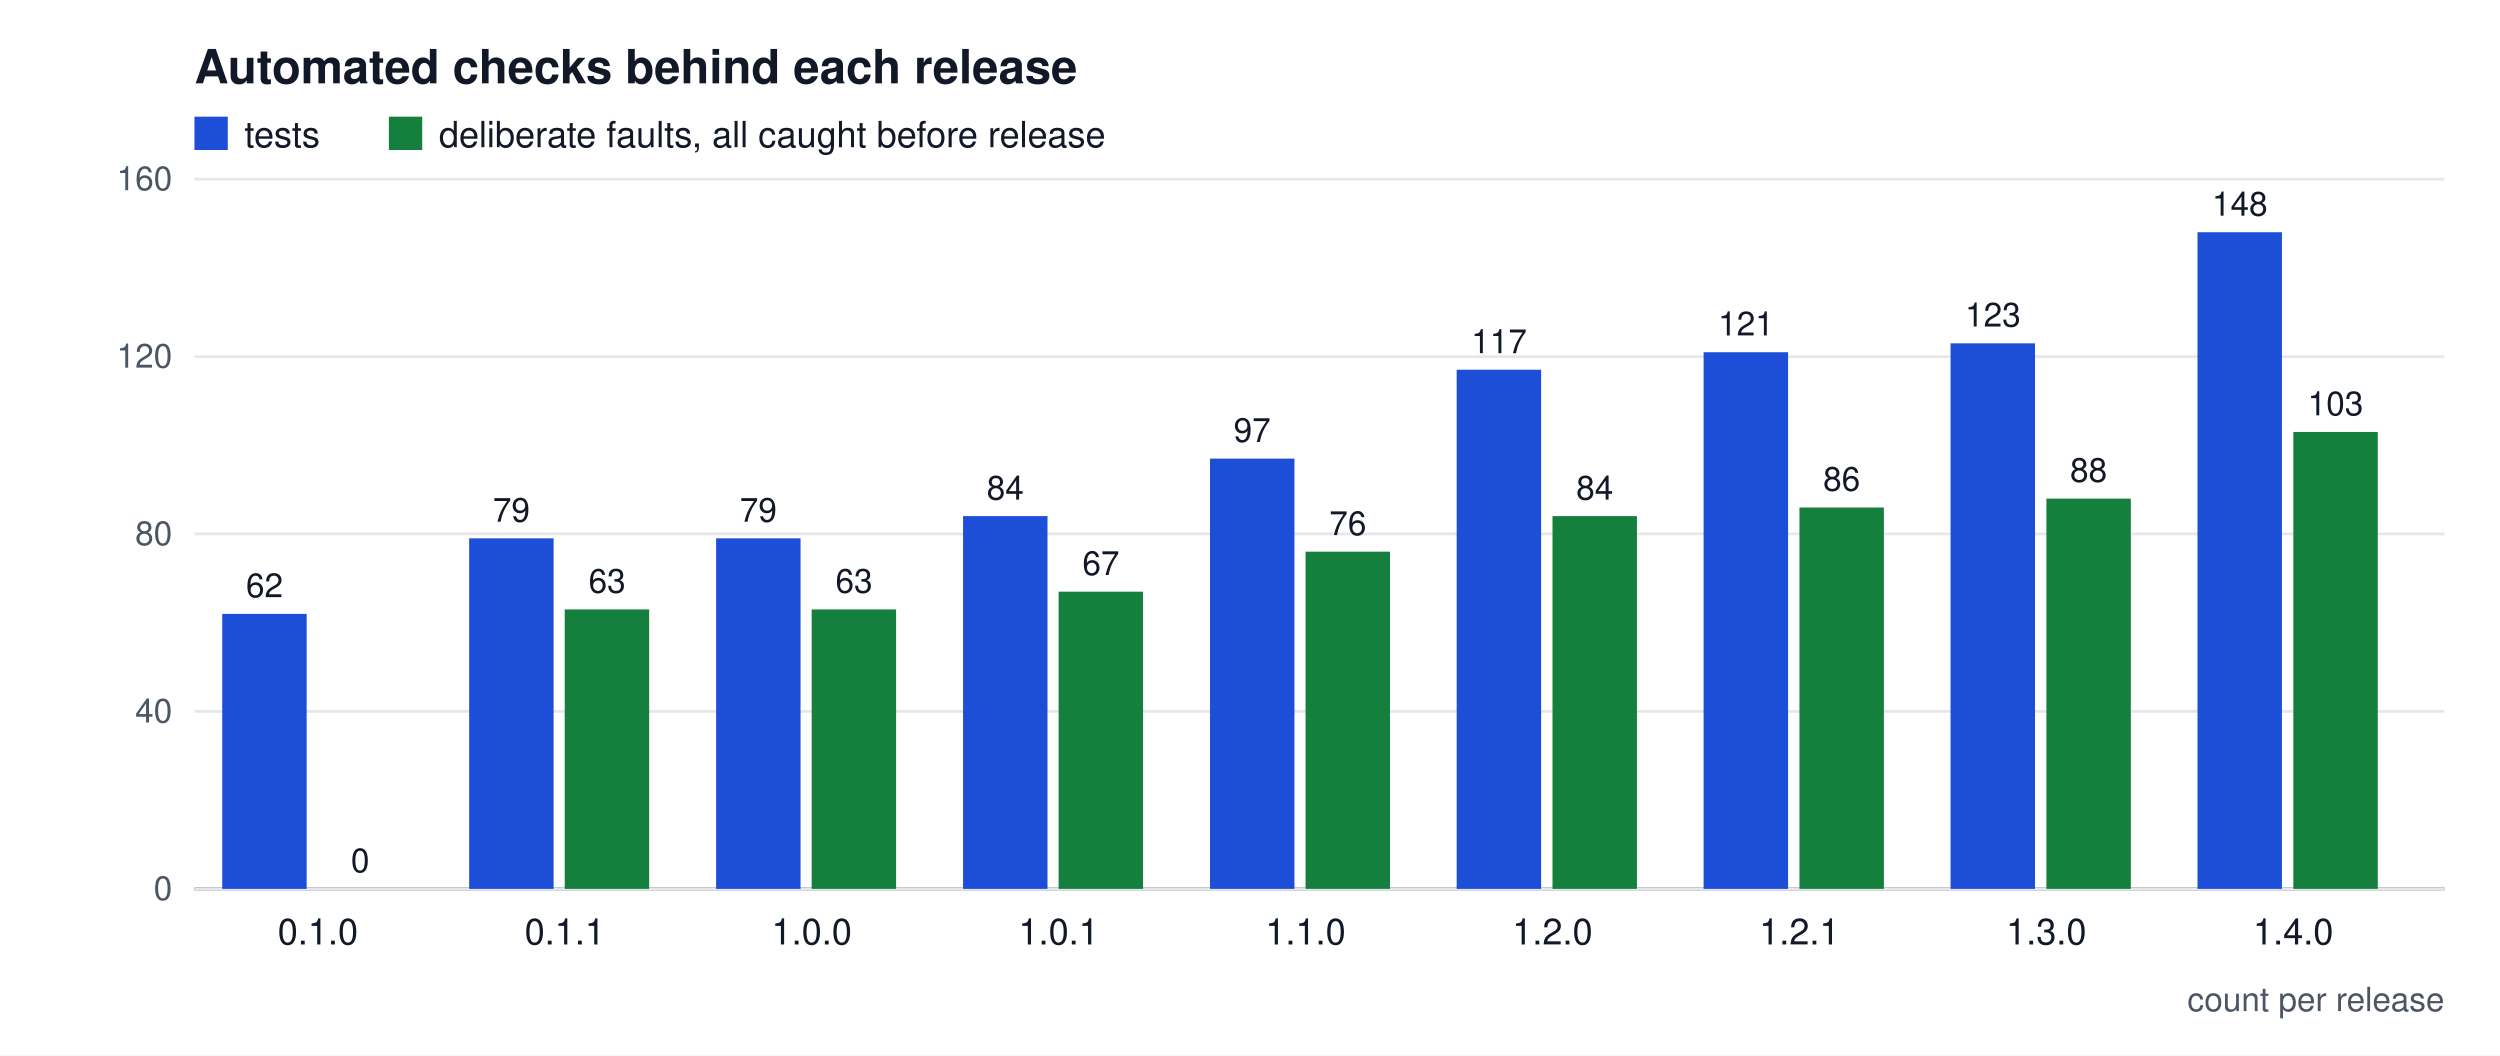
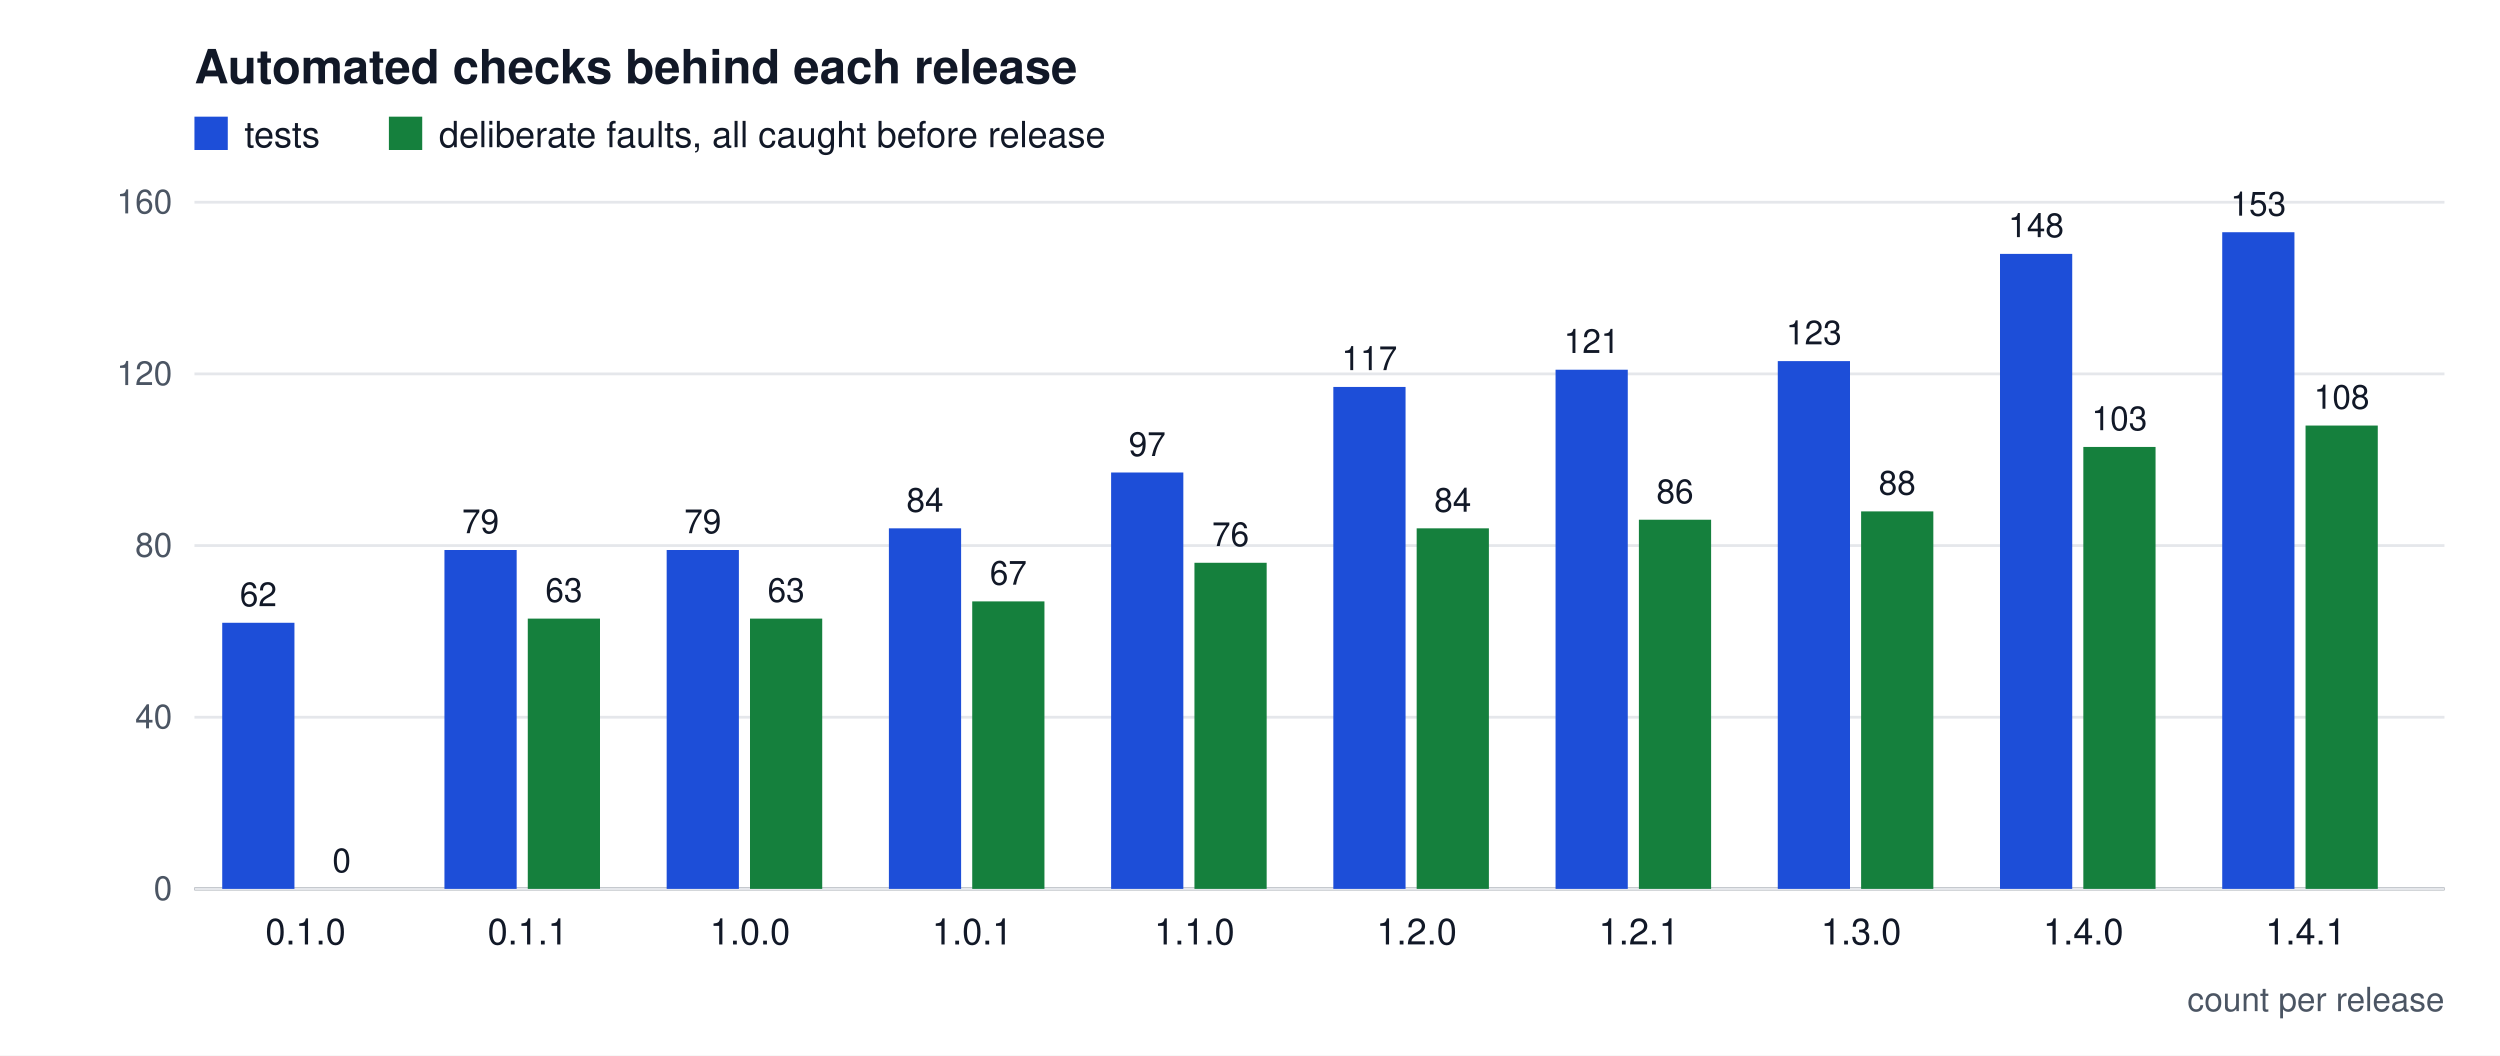
<svg xmlns="http://www.w3.org/2000/svg" viewBox="0 0 900 380" width="900" height="380" role="img" aria-labelledby="title desc" font-family="Helvetica, Arial, sans-serif">
  <rect width="900" height="380" fill="#ffffff" />
  <text x="70" y="30" font-size="17" text-anchor="start" fill="#111827" font-weight="bold">Automated checks behind each release</text>
  <line x1="70" y1="320" x2="880" y2="320" stroke="#4b5563" />
  <line x1="70" y1="320.0" x2="880" y2="320.0" stroke="#e5e7eb" />
  <text x="62" y="324.0" font-size="12" text-anchor="end" fill="#4b5563" font-weight="normal">0</text>
-   <line x1="70" y1="256.1" x2="880" y2="256.1" stroke="#e5e7eb" />
-   <text x="62" y="260.118" font-size="12" text-anchor="end" fill="#4b5563" font-weight="normal">40</text>
-   <line x1="70" y1="192.2" x2="880" y2="192.2" stroke="#e5e7eb" />
-   <text x="62" y="196.236" font-size="12" text-anchor="end" fill="#4b5563" font-weight="normal">80</text>
-   <line x1="70" y1="128.4" x2="880" y2="128.4" stroke="#e5e7eb" />
-   <text x="62" y="132.354" font-size="12" text-anchor="end" fill="#4b5563" font-weight="normal">120</text>
-   <line x1="70" y1="64.5" x2="880" y2="64.5" stroke="#e5e7eb" />
-   <text x="62" y="68.472" font-size="12" text-anchor="end" fill="#4b5563" font-weight="normal">160</text>
-   <rect x="80.0" y="221.0" width="30.4" height="99.0" fill="#1d4ed8" />
-   <text x="95.222" y="214.983" font-size="12" text-anchor="middle" fill="#111827" font-weight="normal">62</text>
-   <rect x="114.4" y="320.0" width="30.4" height="0.0" fill="#15803d" />
-   <text x="129.667" y="314.0" font-size="12" text-anchor="middle" fill="#111827" font-weight="normal">0</text>
-   <text x="114.444" y="340" font-size="13" text-anchor="middle" fill="#111827" font-weight="normal">0.1.0</text>
-   <rect x="168.9" y="193.8" width="30.4" height="126.2" fill="#1d4ed8" />
-   <text x="184.111" y="187.833" font-size="12" text-anchor="middle" fill="#111827" font-weight="normal">79</text>
-   <rect x="203.3" y="219.4" width="30.4" height="100.6" fill="#15803d" />
-   <text x="218.556" y="213.386" font-size="12" text-anchor="middle" fill="#111827" font-weight="normal">63</text>
-   <text x="203.333" y="340" font-size="13" text-anchor="middle" fill="#111827" font-weight="normal">0.1.1</text>
-   <rect x="257.8" y="193.8" width="30.4" height="126.2" fill="#1d4ed8" />
-   <text x="273.0" y="187.833" font-size="12" text-anchor="middle" fill="#111827" font-weight="normal">79</text>
-   <rect x="292.2" y="219.4" width="30.4" height="100.6" fill="#15803d" />
-   <text x="307.444" y="213.386" font-size="12" text-anchor="middle" fill="#111827" font-weight="normal">63</text>
-   <text x="292.222" y="340" font-size="13" text-anchor="middle" fill="#111827" font-weight="normal">1.0.0</text>
-   <rect x="346.7" y="185.8" width="30.4" height="134.2" fill="#1d4ed8" />
-   <text x="361.889" y="179.848" font-size="12" text-anchor="middle" fill="#111827" font-weight="normal">84</text>
-   <rect x="381.1" y="213.0" width="30.4" height="107.0" fill="#15803d" />
-   <text x="396.333" y="206.998" font-size="12" text-anchor="middle" fill="#111827" font-weight="normal">67</text>
-   <text x="381.111" y="340" font-size="13" text-anchor="middle" fill="#111827" font-weight="normal">1.0.1</text>
-   <rect x="435.6" y="165.1" width="30.4" height="154.9" fill="#1d4ed8" />
-   <text x="450.778" y="159.086" font-size="12" text-anchor="middle" fill="#111827" font-weight="normal">97</text>
-   <rect x="470.0" y="198.6" width="30.4" height="121.4" fill="#15803d" />
-   <text x="485.222" y="192.624" font-size="12" text-anchor="middle" fill="#111827" font-weight="normal">76</text>
-   <text x="470.0" y="340" font-size="13" text-anchor="middle" fill="#111827" font-weight="normal">1.1.0</text>
-   <rect x="524.4" y="133.1" width="30.4" height="186.9" fill="#1d4ed8" />
-   <text x="539.667" y="127.145" font-size="12" text-anchor="middle" fill="#111827" font-weight="normal">117</text>
-   <rect x="558.9" y="185.8" width="30.4" height="134.2" fill="#15803d" />
-   <text x="574.111" y="179.848" font-size="12" text-anchor="middle" fill="#111827" font-weight="normal">84</text>
-   <text x="558.889" y="340" font-size="13" text-anchor="middle" fill="#111827" font-weight="normal">1.2.0</text>
-   <rect x="613.3" y="126.8" width="30.4" height="193.2" fill="#1d4ed8" />
-   <text x="628.556" y="120.757" font-size="12" text-anchor="middle" fill="#111827" font-weight="normal">121</text>
-   <rect x="647.8" y="182.7" width="30.4" height="137.3" fill="#15803d" />
-   <text x="663" y="176.654" font-size="12" text-anchor="middle" fill="#111827" font-weight="normal">86</text>
-   <text x="647.778" y="340" font-size="13" text-anchor="middle" fill="#111827" font-weight="normal">1.2.1</text>
-   <rect x="702.2" y="123.6" width="30.4" height="196.4" fill="#1d4ed8" />
-   <text x="717.444" y="117.563" font-size="12" text-anchor="middle" fill="#111827" font-weight="normal">123</text>
-   <rect x="736.7" y="179.5" width="30.4" height="140.5" fill="#15803d" />
-   <text x="751.889" y="173.459" font-size="12" text-anchor="middle" fill="#111827" font-weight="normal">88</text>
-   <text x="736.667" y="340" font-size="13" text-anchor="middle" fill="#111827" font-weight="normal">1.3.0</text>
-   <rect x="791.1" y="83.6" width="30.4" height="236.4" fill="#1d4ed8" />
-   <text x="806.333" y="77.636" font-size="12" text-anchor="middle" fill="#111827" font-weight="normal">148</text>
-   <rect x="825.6" y="155.5" width="30.4" height="164.5" fill="#15803d" />
-   <text x="840.778" y="149.504" font-size="12" text-anchor="middle" fill="#111827" font-weight="normal">103</text>
-   <text x="825.556" y="340" font-size="13" text-anchor="middle" fill="#111827" font-weight="normal">1.4.0</text>
+   <line x1="70" y1="258.2" x2="880" y2="258.2" stroke="#e5e7eb" />
+   <text x="62" y="262.206" font-size="12" text-anchor="end" fill="#4b5563" font-weight="normal">40</text>
+   <line x1="70" y1="196.4" x2="880" y2="196.4" stroke="#e5e7eb" />
+   <text x="62" y="200.411" font-size="12" text-anchor="end" fill="#4b5563" font-weight="normal">80</text>
+   <line x1="70" y1="134.6" x2="880" y2="134.6" stroke="#e5e7eb" />
+   <text x="62" y="138.617" font-size="12" text-anchor="end" fill="#4b5563" font-weight="normal">120</text>
+   <line x1="70" y1="72.8" x2="880" y2="72.8" stroke="#e5e7eb" />
+   <text x="62" y="76.822" font-size="12" text-anchor="end" fill="#4b5563" font-weight="normal">160</text>
+   <rect x="80.0" y="224.2" width="26.0" height="95.8" fill="#1d4ed8" />
+   <text x="93.0" y="218.219" font-size="12" text-anchor="middle" fill="#111827" font-weight="normal">62</text>
+   <rect x="110.0" y="320.0" width="26.0" height="0.0" fill="#15803d" />
+   <text x="123.0" y="314.0" font-size="12" text-anchor="middle" fill="#111827" font-weight="normal">0</text>
+   <text x="110.0" y="340" font-size="13" text-anchor="middle" fill="#111827" font-weight="normal">0.1.0</text>
+   <rect x="160.0" y="198.0" width="26.0" height="122.0" fill="#1d4ed8" />
+   <text x="173.0" y="191.956" font-size="12" text-anchor="middle" fill="#111827" font-weight="normal">79</text>
+   <rect x="190.0" y="222.7" width="26.0" height="97.3" fill="#15803d" />
+   <text x="203.0" y="216.674" font-size="12" text-anchor="middle" fill="#111827" font-weight="normal">63</text>
+   <text x="190.0" y="340" font-size="13" text-anchor="middle" fill="#111827" font-weight="normal">0.1.1</text>
+   <rect x="240.0" y="198.0" width="26.0" height="122.0" fill="#1d4ed8" />
+   <text x="253.0" y="191.956" font-size="12" text-anchor="middle" fill="#111827" font-weight="normal">79</text>
+   <rect x="270.0" y="222.7" width="26.0" height="97.3" fill="#15803d" />
+   <text x="283.0" y="216.674" font-size="12" text-anchor="middle" fill="#111827" font-weight="normal">63</text>
+   <text x="270.0" y="340" font-size="13" text-anchor="middle" fill="#111827" font-weight="normal">1.0.0</text>
+   <rect x="320.0" y="190.2" width="26.0" height="129.8" fill="#1d4ed8" />
+   <text x="333.0" y="184.232" font-size="12" text-anchor="middle" fill="#111827" font-weight="normal">84</text>
+   <rect x="350.0" y="216.5" width="26.0" height="103.5" fill="#15803d" />
+   <text x="363.0" y="210.494" font-size="12" text-anchor="middle" fill="#111827" font-weight="normal">67</text>
+   <text x="350.0" y="340" font-size="13" text-anchor="middle" fill="#111827" font-weight="normal">1.0.1</text>
+   <rect x="400.0" y="170.1" width="26.0" height="149.9" fill="#1d4ed8" />
+   <text x="413.0" y="164.149" font-size="12" text-anchor="middle" fill="#111827" font-weight="normal">97</text>
+   <rect x="430.0" y="202.6" width="26.0" height="117.4" fill="#15803d" />
+   <text x="443.0" y="196.591" font-size="12" text-anchor="middle" fill="#111827" font-weight="normal">76</text>
+   <text x="430.0" y="340" font-size="13" text-anchor="middle" fill="#111827" font-weight="normal">1.1.0</text>
+   <rect x="480.0" y="139.3" width="26.0" height="180.7" fill="#1d4ed8" />
+   <text x="493.0" y="133.251" font-size="12" text-anchor="middle" fill="#111827" font-weight="normal">117</text>
+   <rect x="510.0" y="190.2" width="26.0" height="129.8" fill="#15803d" />
+   <text x="523.0" y="184.232" font-size="12" text-anchor="middle" fill="#111827" font-weight="normal">84</text>
+   <text x="510.0" y="340" font-size="13" text-anchor="middle" fill="#111827" font-weight="normal">1.2.0</text>
+   <rect x="560.0" y="133.1" width="26.0" height="186.9" fill="#1d4ed8" />
+   <text x="573.0" y="127.072" font-size="12" text-anchor="middle" fill="#111827" font-weight="normal">121</text>
+   <rect x="590.0" y="187.1" width="26.0" height="132.9" fill="#15803d" />
+   <text x="603.0" y="181.142" font-size="12" text-anchor="middle" fill="#111827" font-weight="normal">86</text>
+   <text x="590.0" y="340" font-size="13" text-anchor="middle" fill="#111827" font-weight="normal">1.2.1</text>
+   <rect x="640.0" y="130.0" width="26.0" height="190.0" fill="#1d4ed8" />
+   <text x="653.0" y="123.982" font-size="12" text-anchor="middle" fill="#111827" font-weight="normal">123</text>
+   <rect x="670.0" y="184.1" width="26.0" height="135.9" fill="#15803d" />
+   <text x="683.0" y="178.052" font-size="12" text-anchor="middle" fill="#111827" font-weight="normal">88</text>
+   <text x="670.0" y="340" font-size="13" text-anchor="middle" fill="#111827" font-weight="normal">1.3.0</text>
+   <rect x="720.0" y="91.4" width="26.0" height="228.6" fill="#1d4ed8" />
+   <text x="733.0" y="85.361" font-size="12" text-anchor="middle" fill="#111827" font-weight="normal">148</text>
+   <rect x="750.0" y="160.9" width="26.0" height="159.1" fill="#15803d" />
+   <text x="763.0" y="154.879" font-size="12" text-anchor="middle" fill="#111827" font-weight="normal">103</text>
+   <text x="750.0" y="340" font-size="13" text-anchor="middle" fill="#111827" font-weight="normal">1.4.0</text>
+   <rect x="800.0" y="83.6" width="26.0" height="236.4" fill="#1d4ed8" />
+   <text x="813.0" y="77.636" font-size="12" text-anchor="middle" fill="#111827" font-weight="normal">153</text>
+   <rect x="830.0" y="153.2" width="26.0" height="166.8" fill="#15803d" />
+   <text x="843.0" y="147.155" font-size="12" text-anchor="middle" fill="#111827" font-weight="normal">108</text>
+   <text x="830.0" y="340" font-size="13" text-anchor="middle" fill="#111827" font-weight="normal">1.4.1</text>
  <rect x="70" y="42" width="12" height="12" fill="#1d4ed8" />
  <text x="88" y="53" font-size="13" text-anchor="start" fill="#111827" font-weight="normal">tests</text>
  <rect x="140" y="42" width="12" height="12" fill="#15803d" />
  <text x="158" y="53" font-size="13" text-anchor="start" fill="#111827" font-weight="normal">deliberate faults, all caught before release</text>
  <text x="880" y="364" font-size="12" text-anchor="end" fill="#4b5563" font-weight="normal">count per release</text>
</svg>
